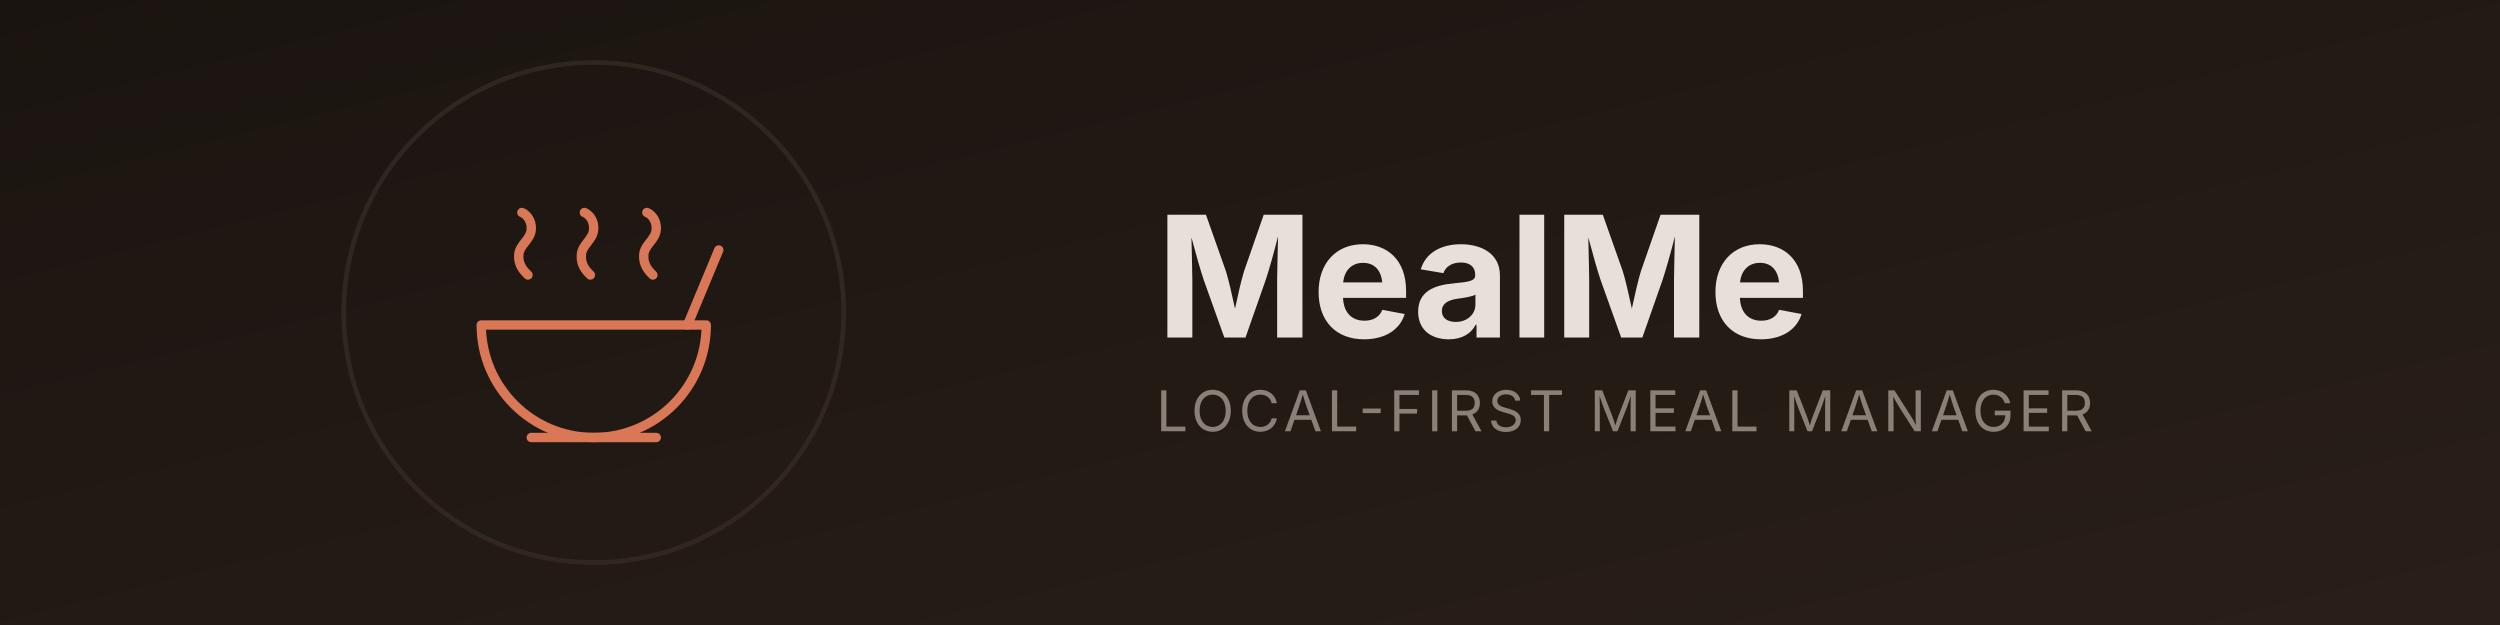
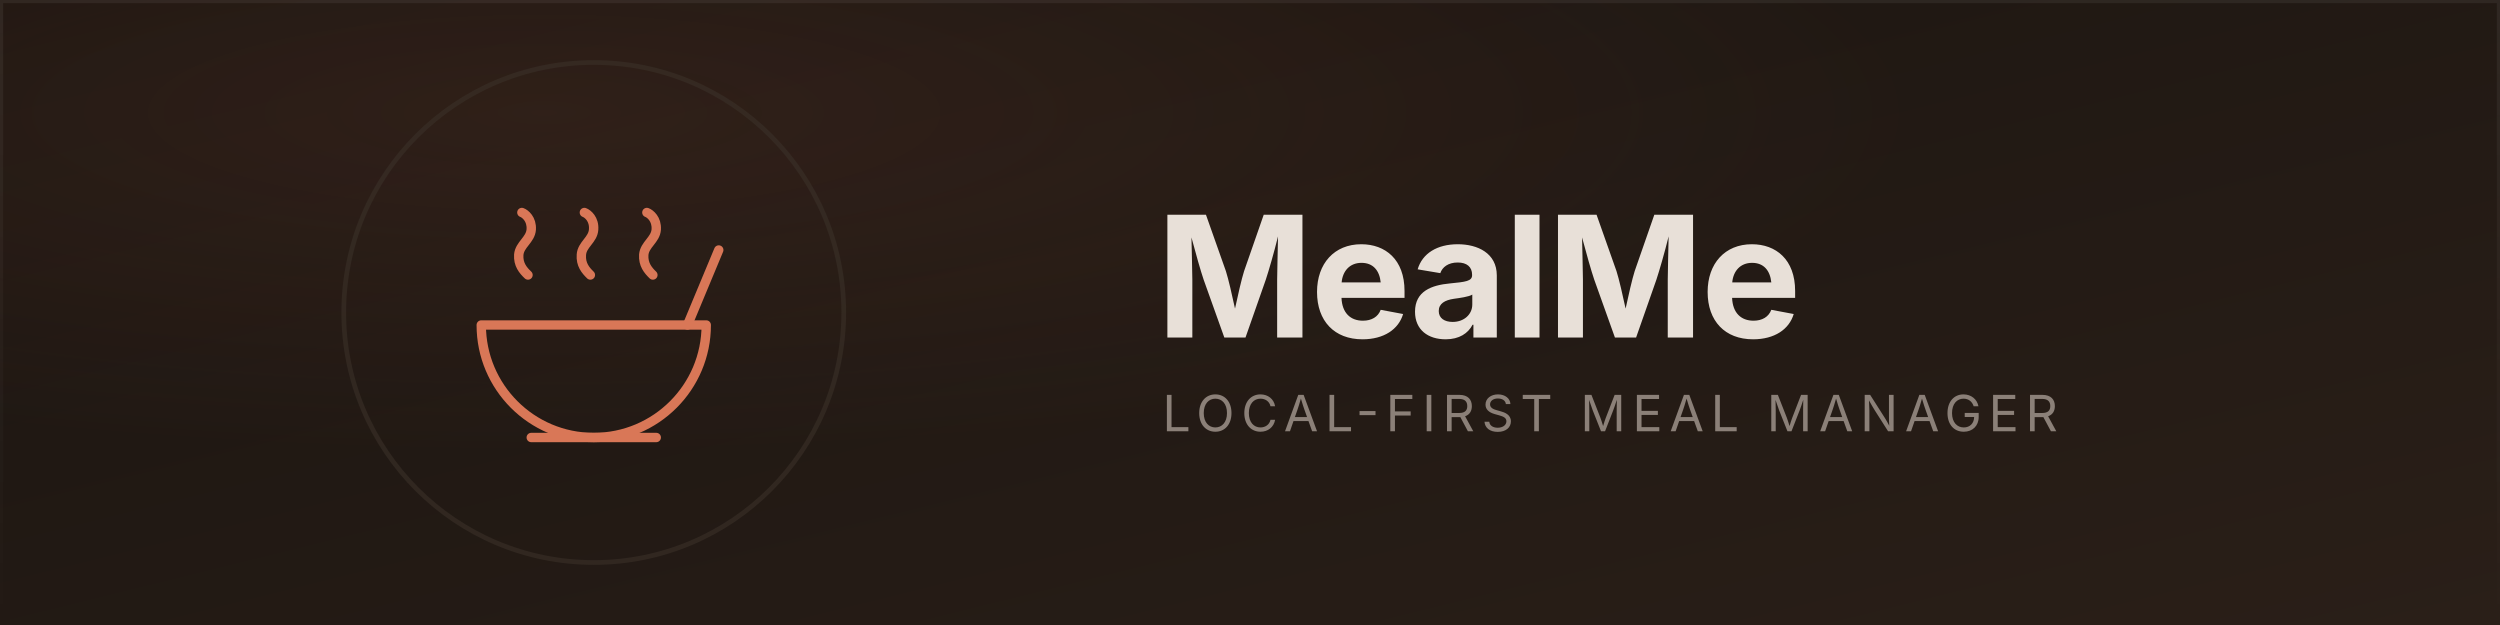
<svg xmlns="http://www.w3.org/2000/svg" viewBox="0 0 800 200" width="800" height="200">
  <defs>
    <linearGradient id="bg" x1="0" y1="0" x2="1" y2="1">
      <stop offset="0%" stop-color="#1a1410" />
      <stop offset="100%" stop-color="#2a1f18" />
    </linearGradient>
+     <radialGradient id="glow" cx="22%" cy="18%" r="55%">
+       <stop offset="0%" stop-color="#d97757" stop-opacity="0.10" />
+       <stop offset="100%" stop-color="#d97757" stop-opacity="0" />
+     </radialGradient>
+     <linearGradient id="edge" x1="0" y1="0" x2="0" y2="1">
+       <stop offset="0%" stop-color="#ffffff" stop-opacity="0.06" />
+       <stop offset="100%" stop-color="#ffffff" stop-opacity="0" />
+     </linearGradient>
  </defs>
  <rect width="800" height="200" fill="url(#bg)" />
+   <rect width="800" height="200" fill="url(#glow)" />
+   <rect x="0.5" y="0.5" width="799" height="199" fill="none" stroke="url(#edge)" />
  <circle cx="190" cy="100" r="80" fill="none" stroke="#3a3028" stroke-width="1.5" opacity="0.6" />
  <g transform="translate(142, 56)" fill="none" stroke="#d97757" stroke-width="3" stroke-linecap="round" stroke-linejoin="round">
    <path d="M48 84a36 36 0 0 0 36-36H12a36 36 0 0 0 36 36Z" />
    <path d="M28 84h40" />
    <path d="M78 48 88 24" />
    <path d="M65 12c1.08.4 3.2 2.12 3 5.44-.24 3.32-3.72 4.8-4 8.08-.2 3.12 1.36 4.96 2.92 6.48" />
    <path d="M45 12c1.08.4 3.2 2.12 2.96 5.44-.2 3.32-3.72 4.8-3.92 8.08-.24 3.12 1.32 4.96 2.88 6.48" />
    <path d="M25 12c1.08.4 3.2 2.12 3 5.44-.24 3.32-3.72 4.8-4 8.08-.2 3.12 1.36 4.96 2.96 6.48" />
  </g>
-   <text x="370" y="108" font-family="system-ui, -apple-system, sans-serif" font-size="54" font-weight="700" fill="#e8e0d8" letter-spacing="-0.5">MealMe</text>
-   <text x="370" y="138" font-family="system-ui, -apple-system, sans-serif" font-size="18" fill="#8b8078" letter-spacing="1.5">LOCAL-FIRST MEAL MANAGER</text>
+   <text x="370" y="108" font-family="system-ui, -apple-system, sans-serif" font-size="54" font-weight="700" fill="#e8e0d8" letter-spacing="-1">MealMe</text>
+   <text x="372" y="138" font-family="system-ui, -apple-system, sans-serif" font-size="16" fill="#8b8078" letter-spacing="2.2">LOCAL-FIRST MEAL MANAGER</text>
</svg>
